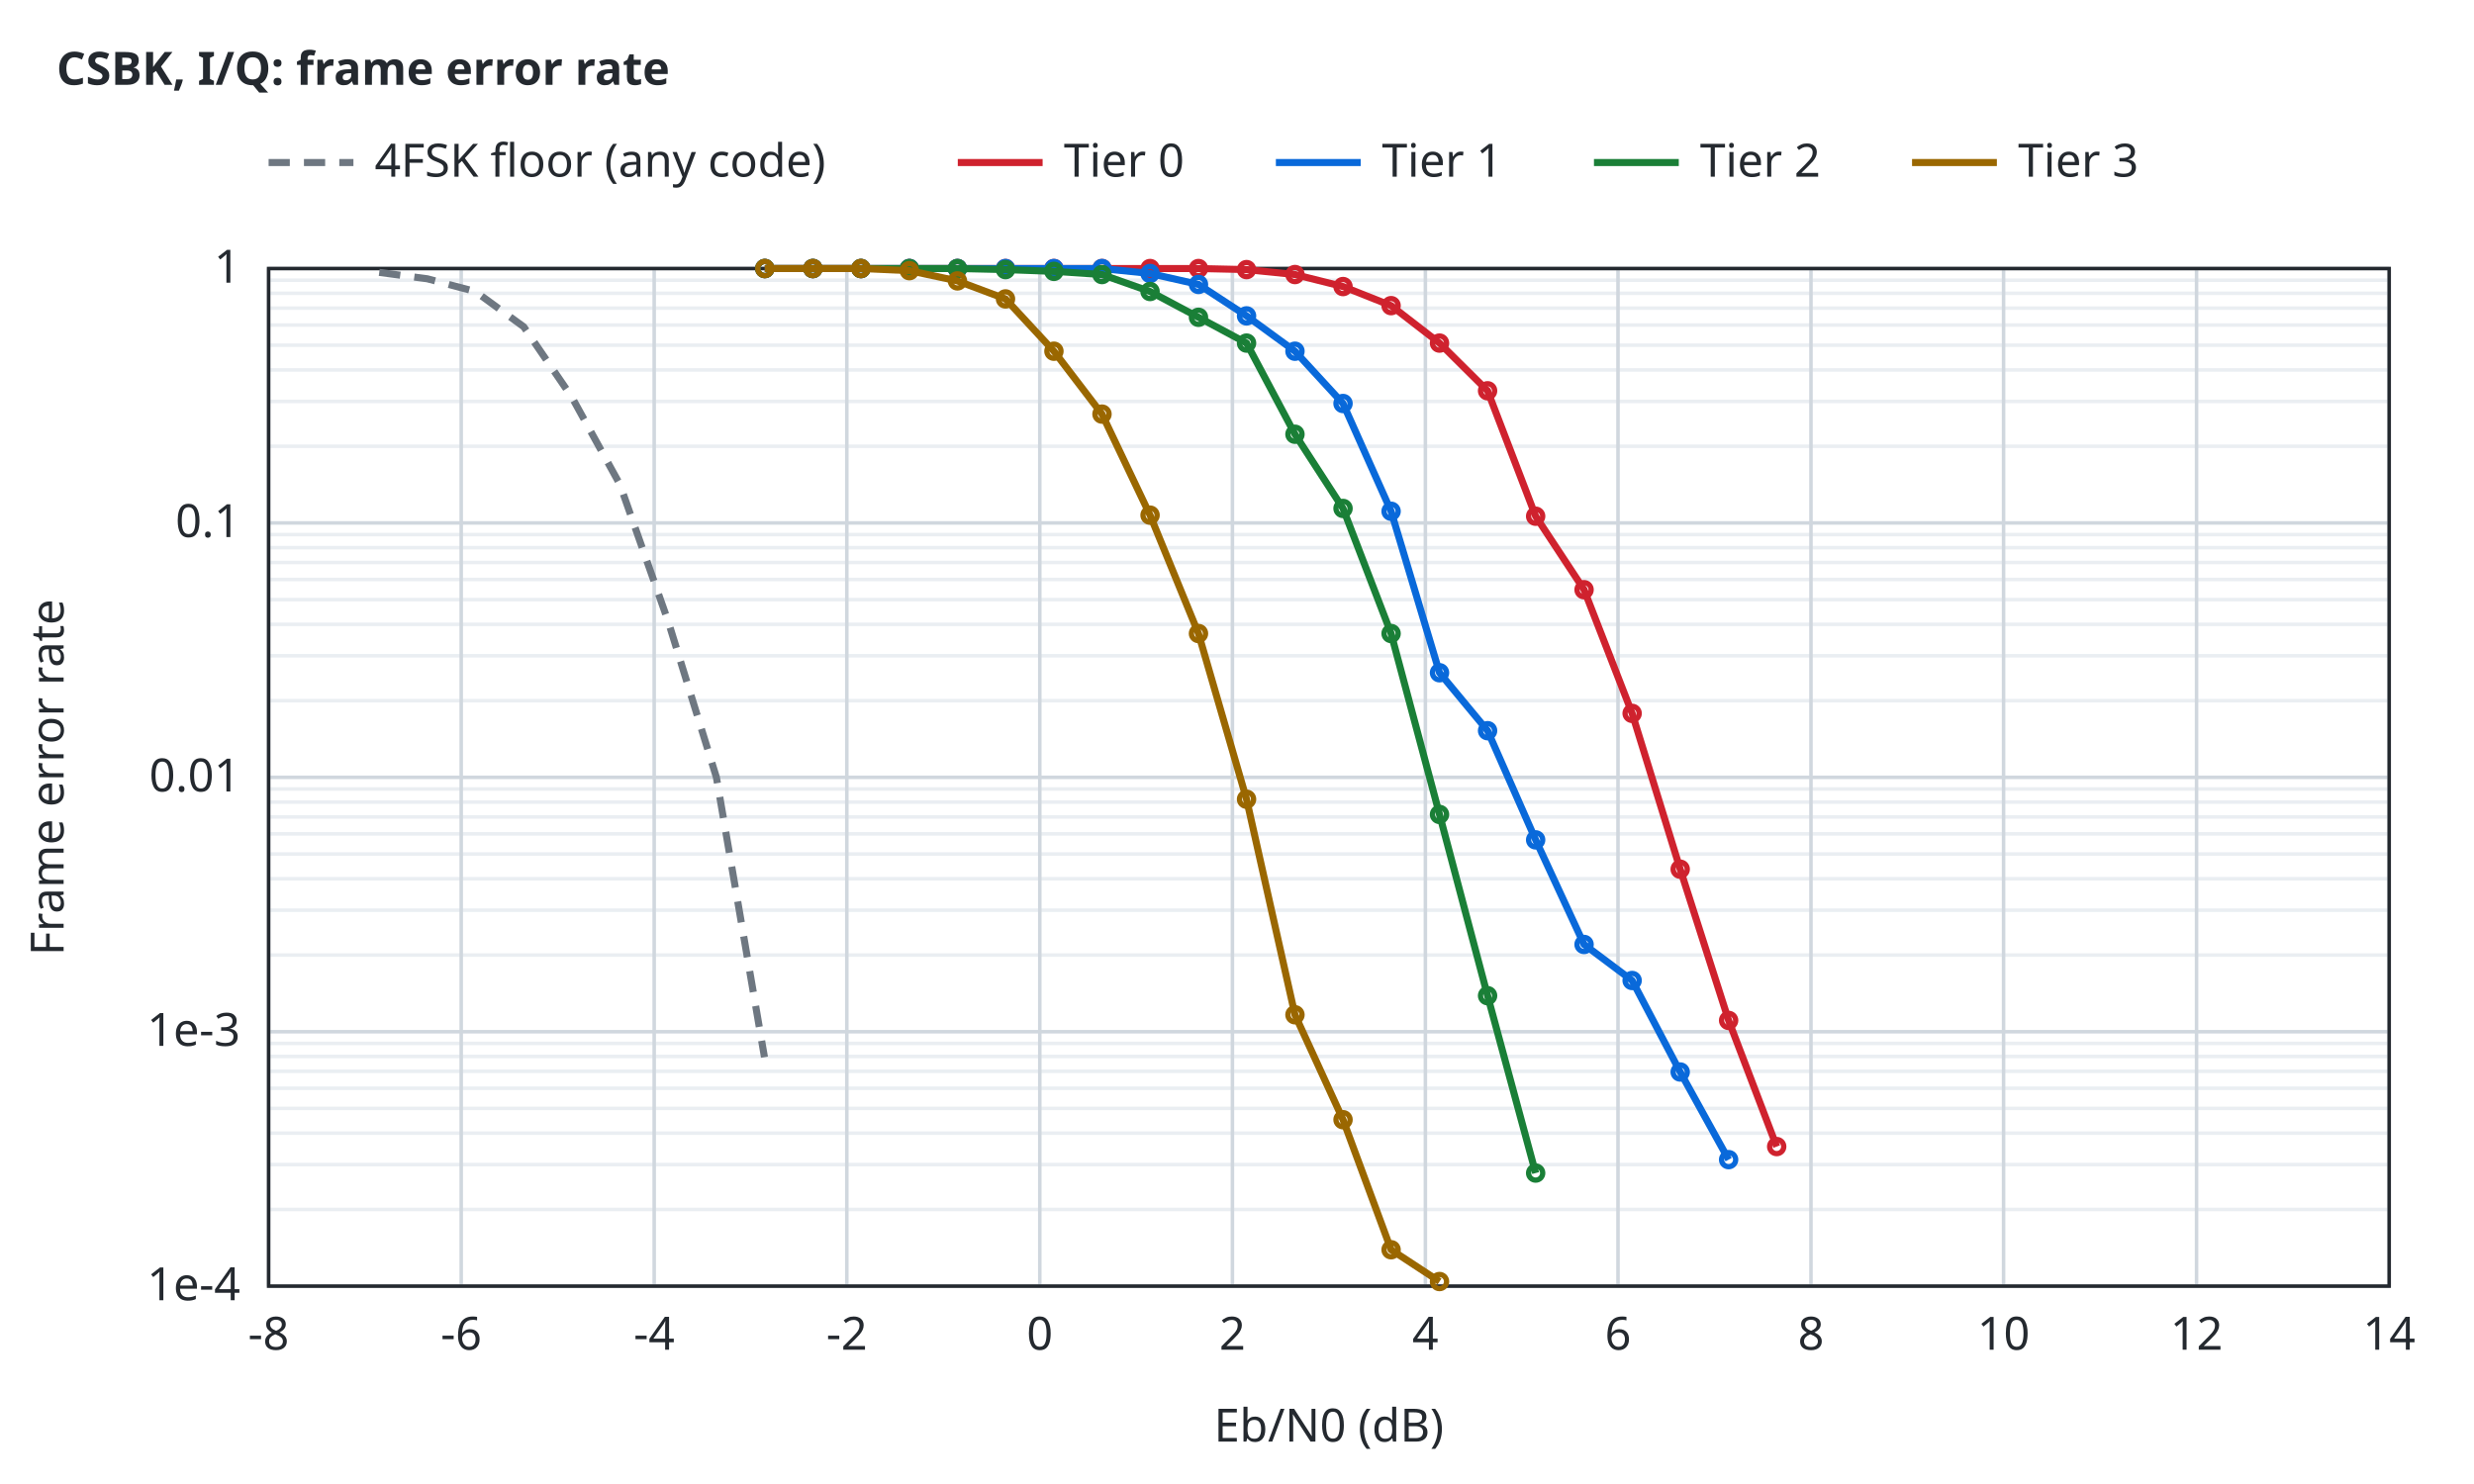
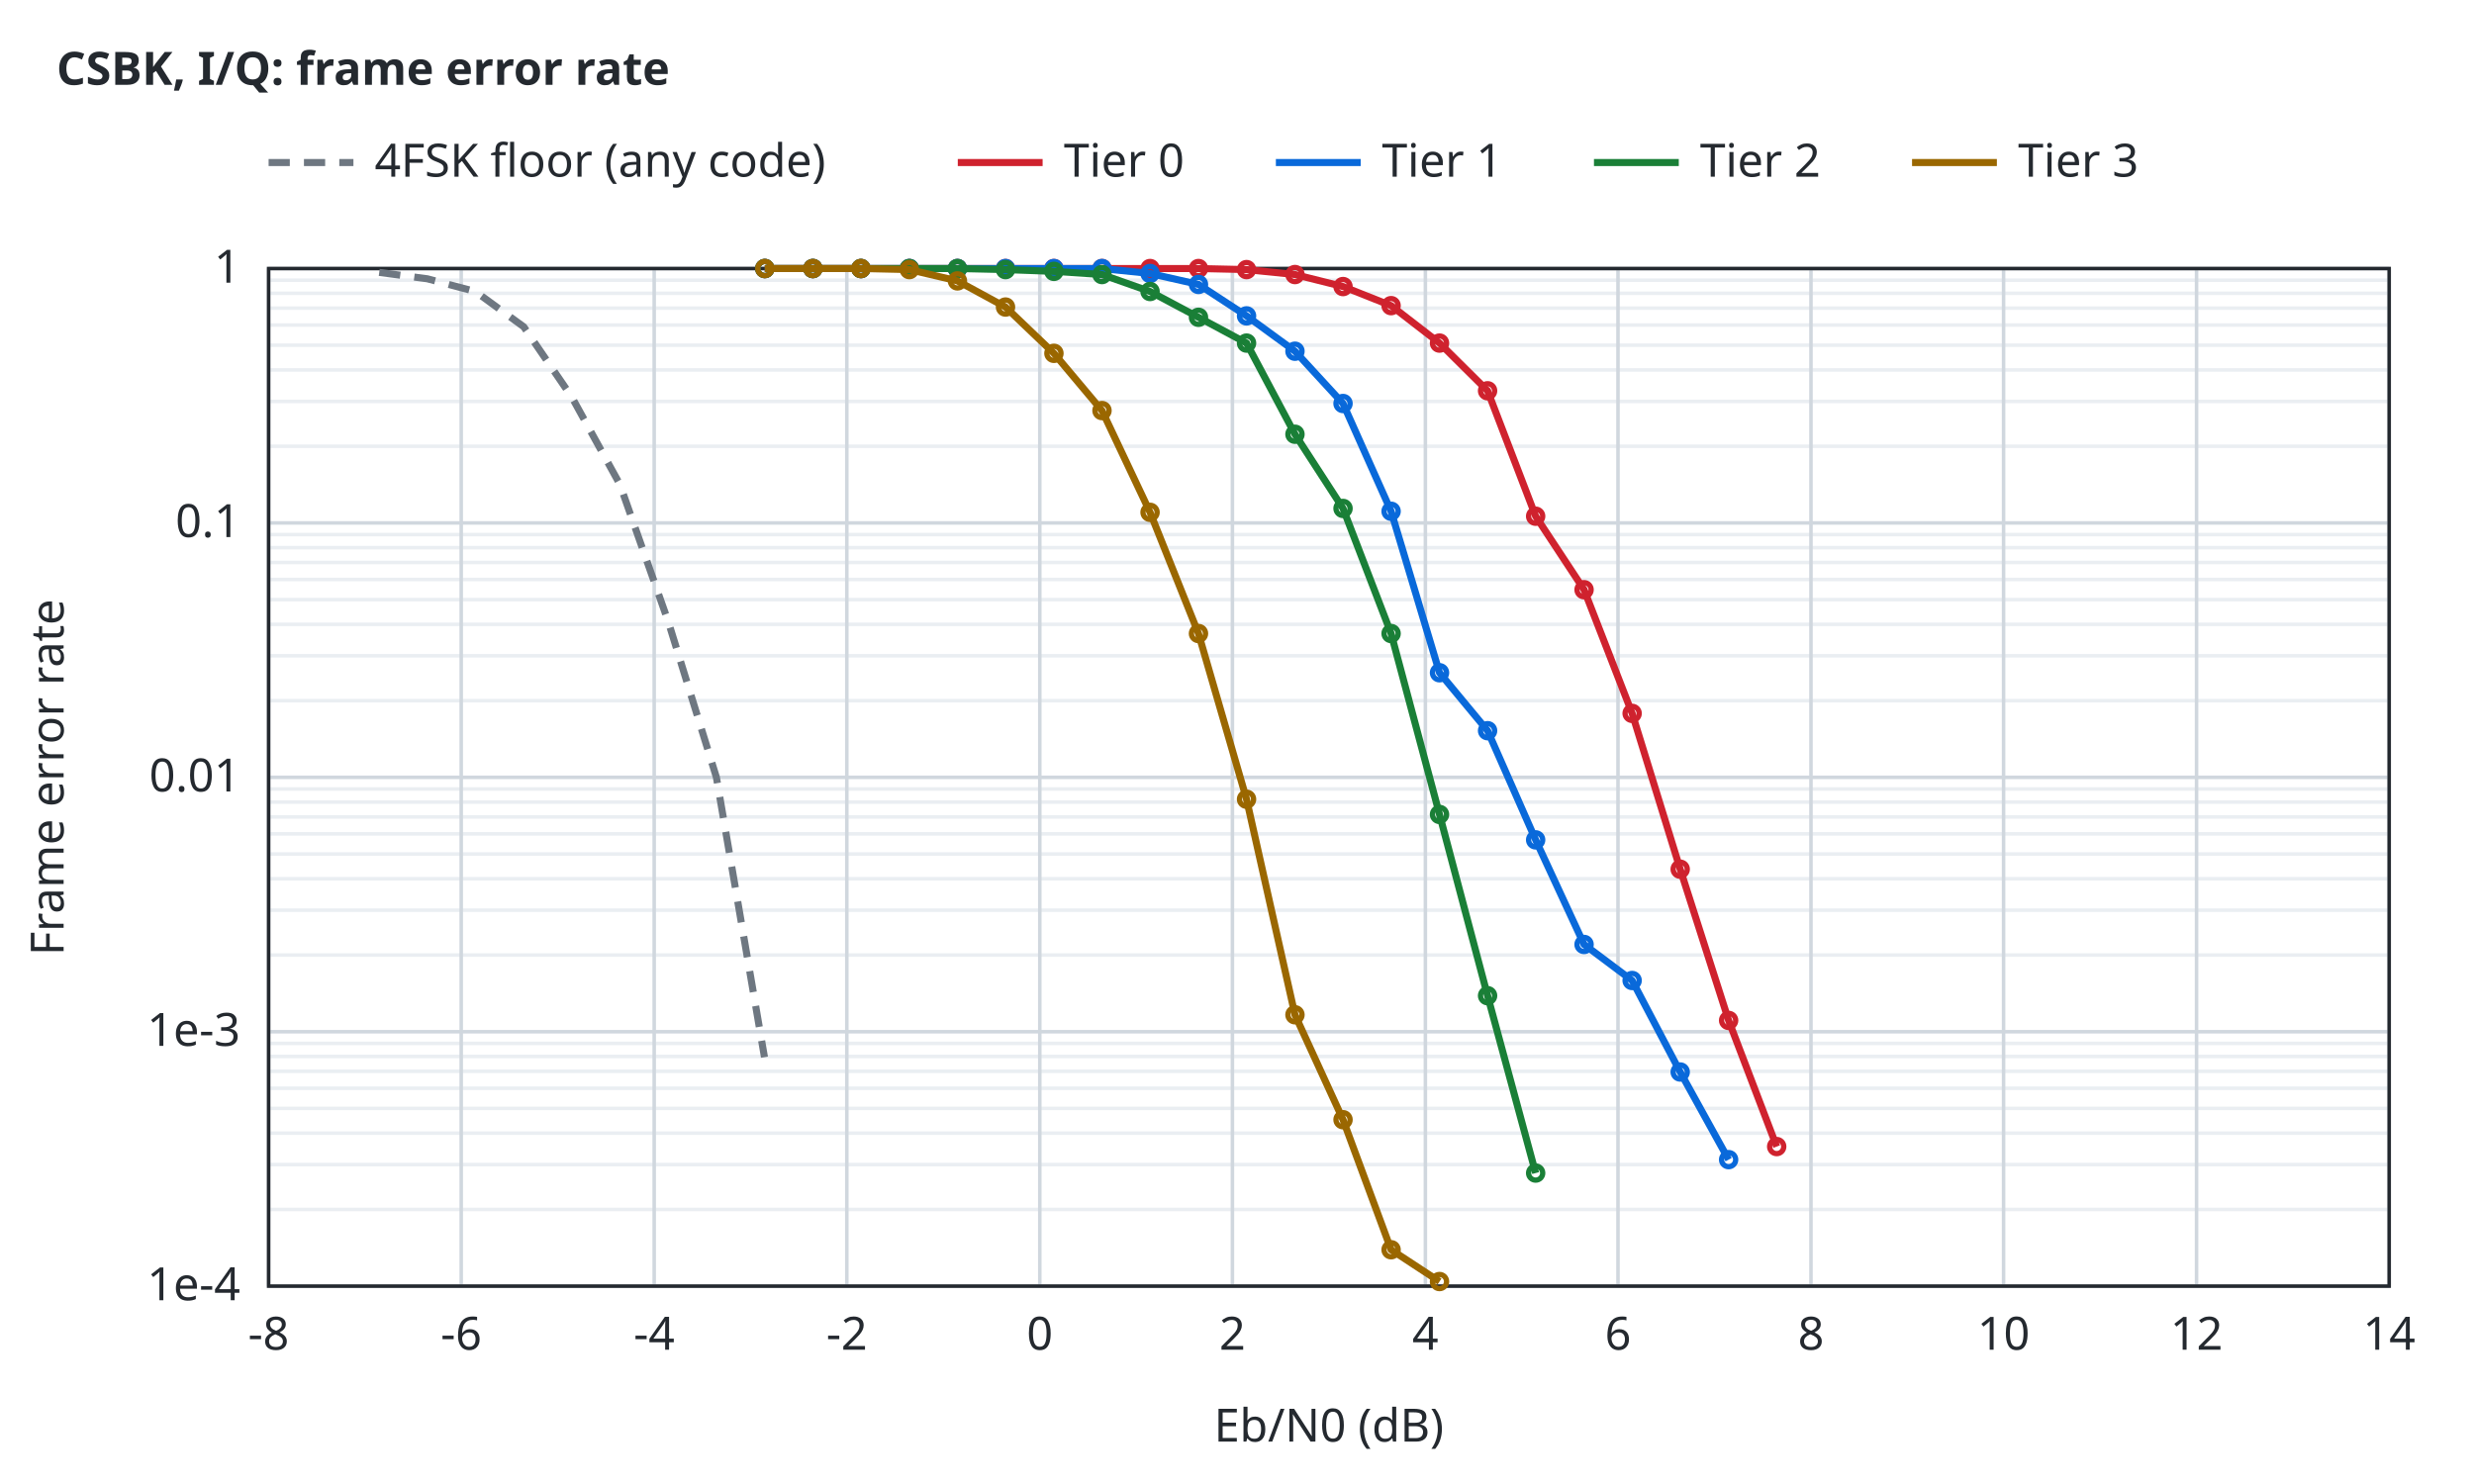
<svg xmlns="http://www.w3.org/2000/svg" width="700" height="420" viewBox="0 0 700 420">
  <style>text{font-family:sans-serif;font-size:13px;fill:#24292f}.t{font-weight:600}.bg{fill:#ffffff}.ax{stroke:#24292f;stroke-width:1;fill:none}.gr{stroke:#d0d7de;stroke-width:1}.mi{stroke:#eaeef2;stroke-width:1}.r0{stroke:#6e7781}.r1{stroke:#bc4c00}.r2{stroke:#8250df}.r3{stroke:#1b7c83}.r4{stroke:#9a6700}.s1{stroke:#cf222e}.s2{stroke:#0969da}.s3{stroke:#1a7f37}.s4{stroke:#9a6700}.q0{fill:#6e7781}.q1{fill:#bc4c00}.q2{fill:#8250df}.f1{fill:#cf222e}.f2{fill:#0969da}.f3{fill:#1a7f37}.f4{fill:#9a6700}.l{fill:none;stroke-width:2}.p{fill:none;stroke-width:1.5}.e{fill:none;stroke-width:1;stroke-opacity:.25}@media (prefers-color-scheme:dark){text{fill:#e6edf3}.bg{fill:#0d1117}.ax{stroke:#8b949e}.gr{stroke:#30363d}.mi{stroke:#21262d}.r0{stroke:#8b949e}.r1{stroke:#f0883e}.r2{stroke:#d2a8ff}.r3{stroke:#39c5cf}.r4{stroke:#d29922}.s1{stroke:#ff7b72}.s2{stroke:#58a6ff}.s3{stroke:#3fb950}.s4{stroke:#d29922}.q0{fill:#8b949e}.q1{fill:#f0883e}.q2{fill:#d2a8ff}.f1{fill:#ff7b72}.f2{fill:#58a6ff}.f3{fill:#3fb950}.f4{fill:#d29922}}</style>
  <rect class="bg" width="100%" height="100%" />
  <text class="t" x="16" y="24">CSBK, I/Q: frame error rate</text>
  <line class="mi" x1="76.0" y1="342.3" x2="676.0" y2="342.3" />
  <line class="mi" x1="76.0" y1="329.6" x2="676.0" y2="329.6" />
  <line class="mi" x1="76.0" y1="320.7" x2="676.0" y2="320.7" />
  <line class="mi" x1="76.0" y1="313.7" x2="676.0" y2="313.7" />
  <line class="mi" x1="76.0" y1="308.0" x2="676.0" y2="308.0" />
  <line class="mi" x1="76.0" y1="303.2" x2="676.0" y2="303.2" />
  <line class="mi" x1="76.0" y1="299.0" x2="676.0" y2="299.0" />
  <line class="mi" x1="76.0" y1="295.3" x2="676.0" y2="295.3" />
  <line class="mi" x1="76.0" y1="270.3" x2="676.0" y2="270.3" />
  <line class="mi" x1="76.0" y1="257.6" x2="676.0" y2="257.6" />
  <line class="mi" x1="76.0" y1="248.7" x2="676.0" y2="248.7" />
  <line class="mi" x1="76.0" y1="241.7" x2="676.0" y2="241.7" />
  <line class="mi" x1="76.0" y1="236.0" x2="676.0" y2="236.0" />
  <line class="mi" x1="76.0" y1="231.2" x2="676.0" y2="231.2" />
  <line class="mi" x1="76.0" y1="227.0" x2="676.0" y2="227.0" />
  <line class="mi" x1="76.0" y1="223.3" x2="676.0" y2="223.3" />
  <line class="mi" x1="76.0" y1="198.3" x2="676.0" y2="198.3" />
  <line class="mi" x1="76.0" y1="185.6" x2="676.0" y2="185.6" />
  <line class="mi" x1="76.0" y1="176.7" x2="676.0" y2="176.7" />
  <line class="mi" x1="76.0" y1="169.7" x2="676.0" y2="169.7" />
  <line class="mi" x1="76.0" y1="164.0" x2="676.0" y2="164.0" />
  <line class="mi" x1="76.0" y1="159.2" x2="676.0" y2="159.2" />
  <line class="mi" x1="76.0" y1="155.0" x2="676.0" y2="155.0" />
  <line class="mi" x1="76.0" y1="151.3" x2="676.0" y2="151.3" />
  <line class="mi" x1="76.0" y1="126.3" x2="676.0" y2="126.3" />
  <line class="mi" x1="76.0" y1="113.6" x2="676.0" y2="113.6" />
  <line class="mi" x1="76.0" y1="104.7" x2="676.0" y2="104.7" />
  <line class="mi" x1="76.0" y1="97.7" x2="676.0" y2="97.7" />
  <line class="mi" x1="76.0" y1="92.0" x2="676.0" y2="92.0" />
  <line class="mi" x1="76.0" y1="87.2" x2="676.0" y2="87.2" />
  <line class="mi" x1="76.0" y1="83.0" x2="676.0" y2="83.0" />
  <line class="mi" x1="76.0" y1="79.3" x2="676.0" y2="79.3" />
  <line class="gr" x1="76.0" y1="364.0" x2="76.0" y2="76.0" />
  <text x="76.0" y="382.0" text-anchor="middle">-8</text>
  <line class="gr" x1="130.5" y1="364.0" x2="130.5" y2="76.0" />
  <text x="130.5" y="382.0" text-anchor="middle">-6</text>
  <line class="gr" x1="185.1" y1="364.0" x2="185.1" y2="76.0" />
  <text x="185.1" y="382.0" text-anchor="middle">-4</text>
  <line class="gr" x1="239.6" y1="364.0" x2="239.6" y2="76.0" />
  <text x="239.6" y="382.0" text-anchor="middle">-2</text>
  <line class="gr" x1="294.2" y1="364.0" x2="294.2" y2="76.0" />
  <text x="294.2" y="382.0" text-anchor="middle">0</text>
  <line class="gr" x1="348.7" y1="364.0" x2="348.7" y2="76.0" />
  <text x="348.7" y="382.0" text-anchor="middle">2</text>
  <line class="gr" x1="403.3" y1="364.0" x2="403.3" y2="76.0" />
  <text x="403.3" y="382.0" text-anchor="middle">4</text>
  <line class="gr" x1="457.8" y1="364.0" x2="457.8" y2="76.0" />
  <text x="457.8" y="382.0" text-anchor="middle">6</text>
  <line class="gr" x1="512.4" y1="364.0" x2="512.4" y2="76.0" />
  <text x="512.4" y="382.0" text-anchor="middle">8</text>
  <line class="gr" x1="566.9" y1="364.0" x2="566.9" y2="76.0" />
  <text x="566.9" y="382.0" text-anchor="middle">10</text>
  <line class="gr" x1="621.5" y1="364.0" x2="621.5" y2="76.0" />
  <text x="621.5" y="382.0" text-anchor="middle">12</text>
  <line class="gr" x1="676.0" y1="364.0" x2="676.0" y2="76.0" />
  <text x="676.0" y="382.0" text-anchor="middle">14</text>
  <line class="gr" x1="76.0" y1="364.0" x2="676.0" y2="364.0" />
  <text x="68.0" y="368.0" text-anchor="end">1e-4</text>
  <line class="gr" x1="76.0" y1="292.0" x2="676.0" y2="292.0" />
  <text x="68.0" y="296.0" text-anchor="end">1e-3</text>
  <line class="gr" x1="76.0" y1="220.0" x2="676.0" y2="220.0" />
  <text x="68.0" y="224.0" text-anchor="end">0.01</text>
  <line class="gr" x1="76.0" y1="148.0" x2="676.0" y2="148.0" />
  <text x="68.0" y="152.0" text-anchor="end">0.1</text>
  <line class="gr" x1="76.0" y1="76.0" x2="676.0" y2="76.0" />
  <text x="68.0" y="80.0" text-anchor="end">1</text>
  <rect class="ax" x="76.0" y="76.0" width="600.0" height="288.0" />
  <text x="376.0" y="408.0" text-anchor="middle">Eb/N0 (dB)</text>
  <text x="18" y="220.0" text-anchor="middle" transform="rotate(-90 18 220.0)">Frame error rate</text>
  <path class="l r0" stroke-dasharray="6 4" d="M107.3,77.1 L120.9,78.9 L134.5,82.5 L148.2,92.5 L161.8,112.4 L175.4,137.1 L189.1,176.0 L202.7,220.0 L216.3,299.2" />
  <path class="l s1" d="M216.4,76.0 L230.0,76.0 L243.6,76.0 L257.3,76.0 L270.9,76.0 L284.5,76.0 L298.2,76.0 L311.8,76.0 L325.4,76.0 L339.1,76.0 L352.7,76.3 L366.4,77.7 L380.0,81.1 L393.6,86.5 L407.3,97.1 L420.9,110.6 L434.5,146.1 L448.2,166.9 L461.8,201.9 L475.4,246.0 L489.1,288.8 L502.7,324.5" />
  <circle class="p s1" cx="216.4" cy="76.0" r="2" />
  <circle class="p s1" cx="230.0" cy="76.0" r="2" />
  <circle class="p s1" cx="243.6" cy="76.0" r="2" />
  <circle class="p s1" cx="257.3" cy="76.0" r="2" />
  <circle class="p s1" cx="270.9" cy="76.0" r="2" />
  <circle class="p s1" cx="284.5" cy="76.0" r="2" />
  <circle class="p s1" cx="298.2" cy="76.0" r="2" />
  <circle class="p s1" cx="311.8" cy="76.0" r="2" />
  <circle class="p s1" cx="325.4" cy="76.0" r="2" />
  <circle class="p s1" cx="339.1" cy="76.0" r="2" />
  <circle class="p s1" cx="352.7" cy="76.3" r="2" />
  <circle class="p s1" cx="366.4" cy="77.7" r="2" />
  <circle class="p s1" cx="380.0" cy="81.1" r="2" />
  <circle class="p s1" cx="393.6" cy="86.5" r="2" />
  <circle class="p s1" cx="407.3" cy="97.1" r="2" />
  <circle class="p s1" cx="420.9" cy="110.6" r="2" />
  <circle class="p s1" cx="434.5" cy="146.1" r="2" />
  <circle class="p s1" cx="448.2" cy="166.9" r="2" />
  <circle class="p s1" cx="461.8" cy="201.9" r="2" />
  <circle class="p s1" cx="475.4" cy="246.0" r="2" />
  <circle class="p s1" cx="489.1" cy="288.8" r="2" />
  <circle class="p s1" cx="502.7" cy="324.5" r="2" />
  <path class="l s2" d="M216.4,76.0 L230.0,76.0 L243.6,76.0 L257.3,76.0 L270.9,76.0 L284.5,76.0 L298.2,76.0 L311.8,76.0 L325.4,77.4 L339.1,80.5 L352.7,89.4 L366.4,99.4 L380.0,114.2 L393.6,144.7 L407.3,190.4 L420.9,206.8 L434.5,237.7 L448.2,267.3 L461.8,277.5 L475.4,303.4 L489.1,328.2" />
  <circle class="p s2" cx="216.4" cy="76.0" r="2" />
  <circle class="p s2" cx="230.0" cy="76.0" r="2" />
  <circle class="p s2" cx="243.6" cy="76.0" r="2" />
  <circle class="p s2" cx="257.3" cy="76.0" r="2" />
  <circle class="p s2" cx="270.9" cy="76.0" r="2" />
  <circle class="p s2" cx="284.5" cy="76.0" r="2" />
  <circle class="p s2" cx="298.2" cy="76.0" r="2" />
  <circle class="p s2" cx="311.8" cy="76.0" r="2" />
  <circle class="p s2" cx="325.4" cy="77.4" r="2" />
  <circle class="p s2" cx="339.1" cy="80.5" r="2" />
  <circle class="p s2" cx="352.7" cy="89.4" r="2" />
  <circle class="p s2" cx="366.4" cy="99.4" r="2" />
  <circle class="p s2" cx="380.0" cy="114.2" r="2" />
  <circle class="p s2" cx="393.6" cy="144.7" r="2" />
  <circle class="p s2" cx="407.3" cy="190.4" r="2" />
  <circle class="p s2" cx="420.9" cy="206.8" r="2" />
  <circle class="p s2" cx="434.5" cy="237.7" r="2" />
  <circle class="p s2" cx="448.2" cy="267.3" r="2" />
  <circle class="p s2" cx="461.8" cy="277.5" r="2" />
  <circle class="p s2" cx="475.4" cy="303.4" r="2" />
  <circle class="p s2" cx="489.1" cy="328.2" r="2" />
  <path class="l s3" d="M216.4,76.0 L230.0,76.0 L243.6,76.0 L257.3,76.0 L270.9,76.0 L284.5,76.3 L298.2,76.8 L311.8,77.7 L325.4,82.5 L339.1,89.8 L352.7,97.1 L366.4,122.9 L380.0,143.9 L393.6,179.3 L407.3,230.5 L420.9,281.8 L434.5,332.0" />
  <circle class="p s3" cx="216.4" cy="76.0" r="2" />
  <circle class="p s3" cx="230.0" cy="76.0" r="2" />
  <circle class="p s3" cx="243.6" cy="76.0" r="2" />
  <circle class="p s3" cx="257.3" cy="76.0" r="2" />
  <circle class="p s3" cx="270.9" cy="76.0" r="2" />
  <circle class="p s3" cx="284.5" cy="76.3" r="2" />
  <circle class="p s3" cx="298.2" cy="76.8" r="2" />
  <circle class="p s3" cx="311.8" cy="77.7" r="2" />
  <circle class="p s3" cx="325.4" cy="82.5" r="2" />
  <circle class="p s3" cx="339.1" cy="89.8" r="2" />
  <circle class="p s3" cx="352.7" cy="97.1" r="2" />
  <circle class="p s3" cx="366.4" cy="122.9" r="2" />
  <circle class="p s3" cx="380.0" cy="143.9" r="2" />
  <circle class="p s3" cx="393.6" cy="179.3" r="2" />
  <circle class="p s3" cx="407.3" cy="230.5" r="2" />
  <circle class="p s3" cx="420.9" cy="281.8" r="2" />
  <circle class="p s3" cx="434.5" cy="332.0" r="2" />
-   <path class="l s4" d="M216.4,76.0 L230.0,76.0 L243.6,76.0 L257.3,76.6 L270.9,79.5 L284.5,84.6 L298.2,99.4 L311.8,117.2 L325.4,145.8 L339.1,179.3 L352.7,226.2 L366.4,287.2 L380.0,316.9 L393.6,353.7 L407.3,362.7" />
+   <path class="l s4" d="M216.4,76.0 L230.0,76.0 L243.6,76.0 L257.3,76.3 L270.9,79.5 L284.5,86.9 L298.2,100.0 L311.8,116.2 L325.4,145.0 L339.1,179.3 L352.7,226.2 L366.4,287.2 L380.0,316.9 L393.6,353.7 L407.3,362.7" />
  <circle class="p s4" cx="216.4" cy="76.0" r="2" />
  <circle class="p s4" cx="230.0" cy="76.0" r="2" />
  <circle class="p s4" cx="243.6" cy="76.0" r="2" />
-   <circle class="p s4" cx="257.3" cy="76.6" r="2" />
+   <circle class="p s4" cx="257.3" cy="76.3" r="2" />
  <circle class="p s4" cx="270.9" cy="79.5" r="2" />
-   <circle class="p s4" cx="284.5" cy="84.6" r="2" />
-   <circle class="p s4" cx="298.2" cy="99.4" r="2" />
-   <circle class="p s4" cx="311.8" cy="117.2" r="2" />
-   <circle class="p s4" cx="325.4" cy="145.8" r="2" />
+   <circle class="p s4" cx="284.5" cy="86.9" r="2" />
+   <circle class="p s4" cx="298.2" cy="100.0" r="2" />
+   <circle class="p s4" cx="311.8" cy="116.2" r="2" />
+   <circle class="p s4" cx="325.4" cy="145.0" r="2" />
  <circle class="p s4" cx="339.1" cy="179.3" r="2" />
  <circle class="p s4" cx="352.7" cy="226.2" r="2" />
  <circle class="p s4" cx="366.4" cy="287.2" r="2" />
  <circle class="p s4" cx="380.0" cy="316.9" r="2" />
  <circle class="p s4" cx="393.6" cy="353.7" r="2" />
  <circle class="p s4" cx="407.3" cy="362.7" r="2" />
  <line class="l r0" stroke-dasharray="6 4" x1="76.0" y1="46.0" x2="100.0" y2="46.0" />
  <text x="106.0" y="50.0">4FSK floor (any code)</text>
  <line class="l s1" x1="271.0" y1="46.0" x2="295.0" y2="46.0" />
  <text x="301.0" y="50.0">Tier 0</text>
  <line class="l s2" x1="361.0" y1="46.0" x2="385.0" y2="46.0" />
  <text x="391.0" y="50.0">Tier 1</text>
  <line class="l s3" x1="451.0" y1="46.0" x2="475.0" y2="46.0" />
  <text x="481.0" y="50.0">Tier 2</text>
  <line class="l s4" x1="541.0" y1="46.0" x2="565.0" y2="46.0" />
  <text x="571.0" y="50.0">Tier 3</text>
</svg>
